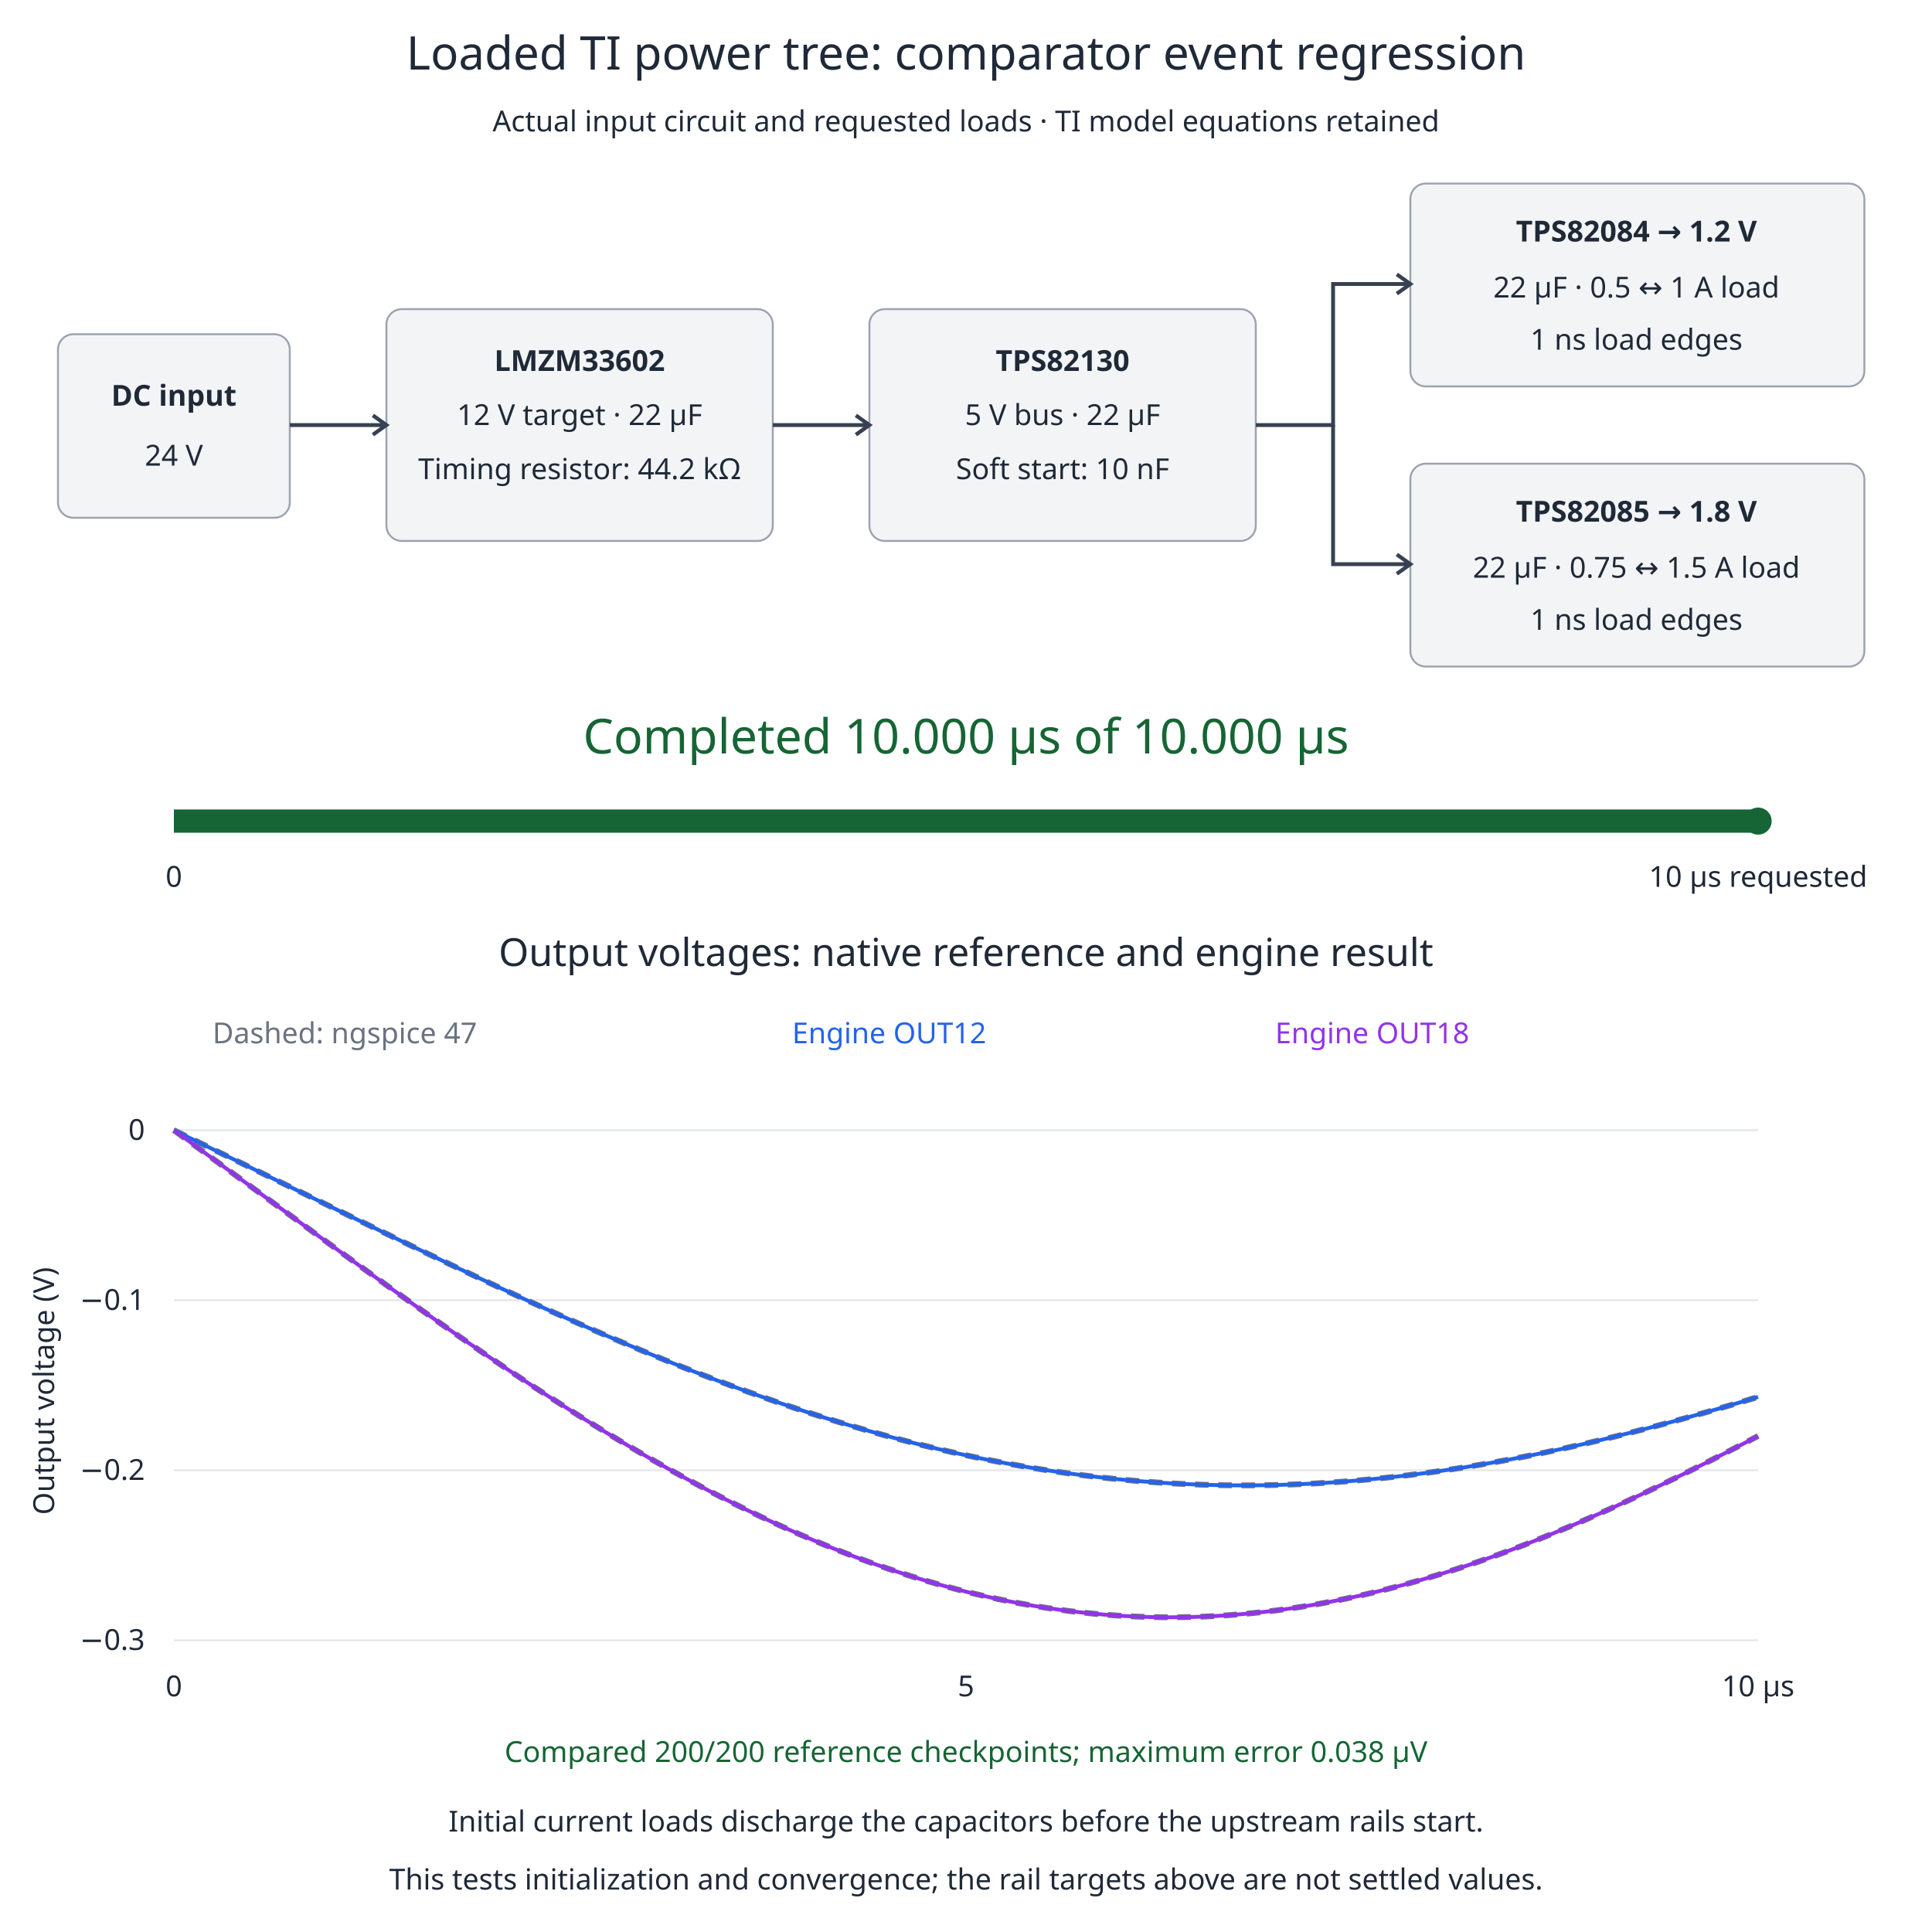
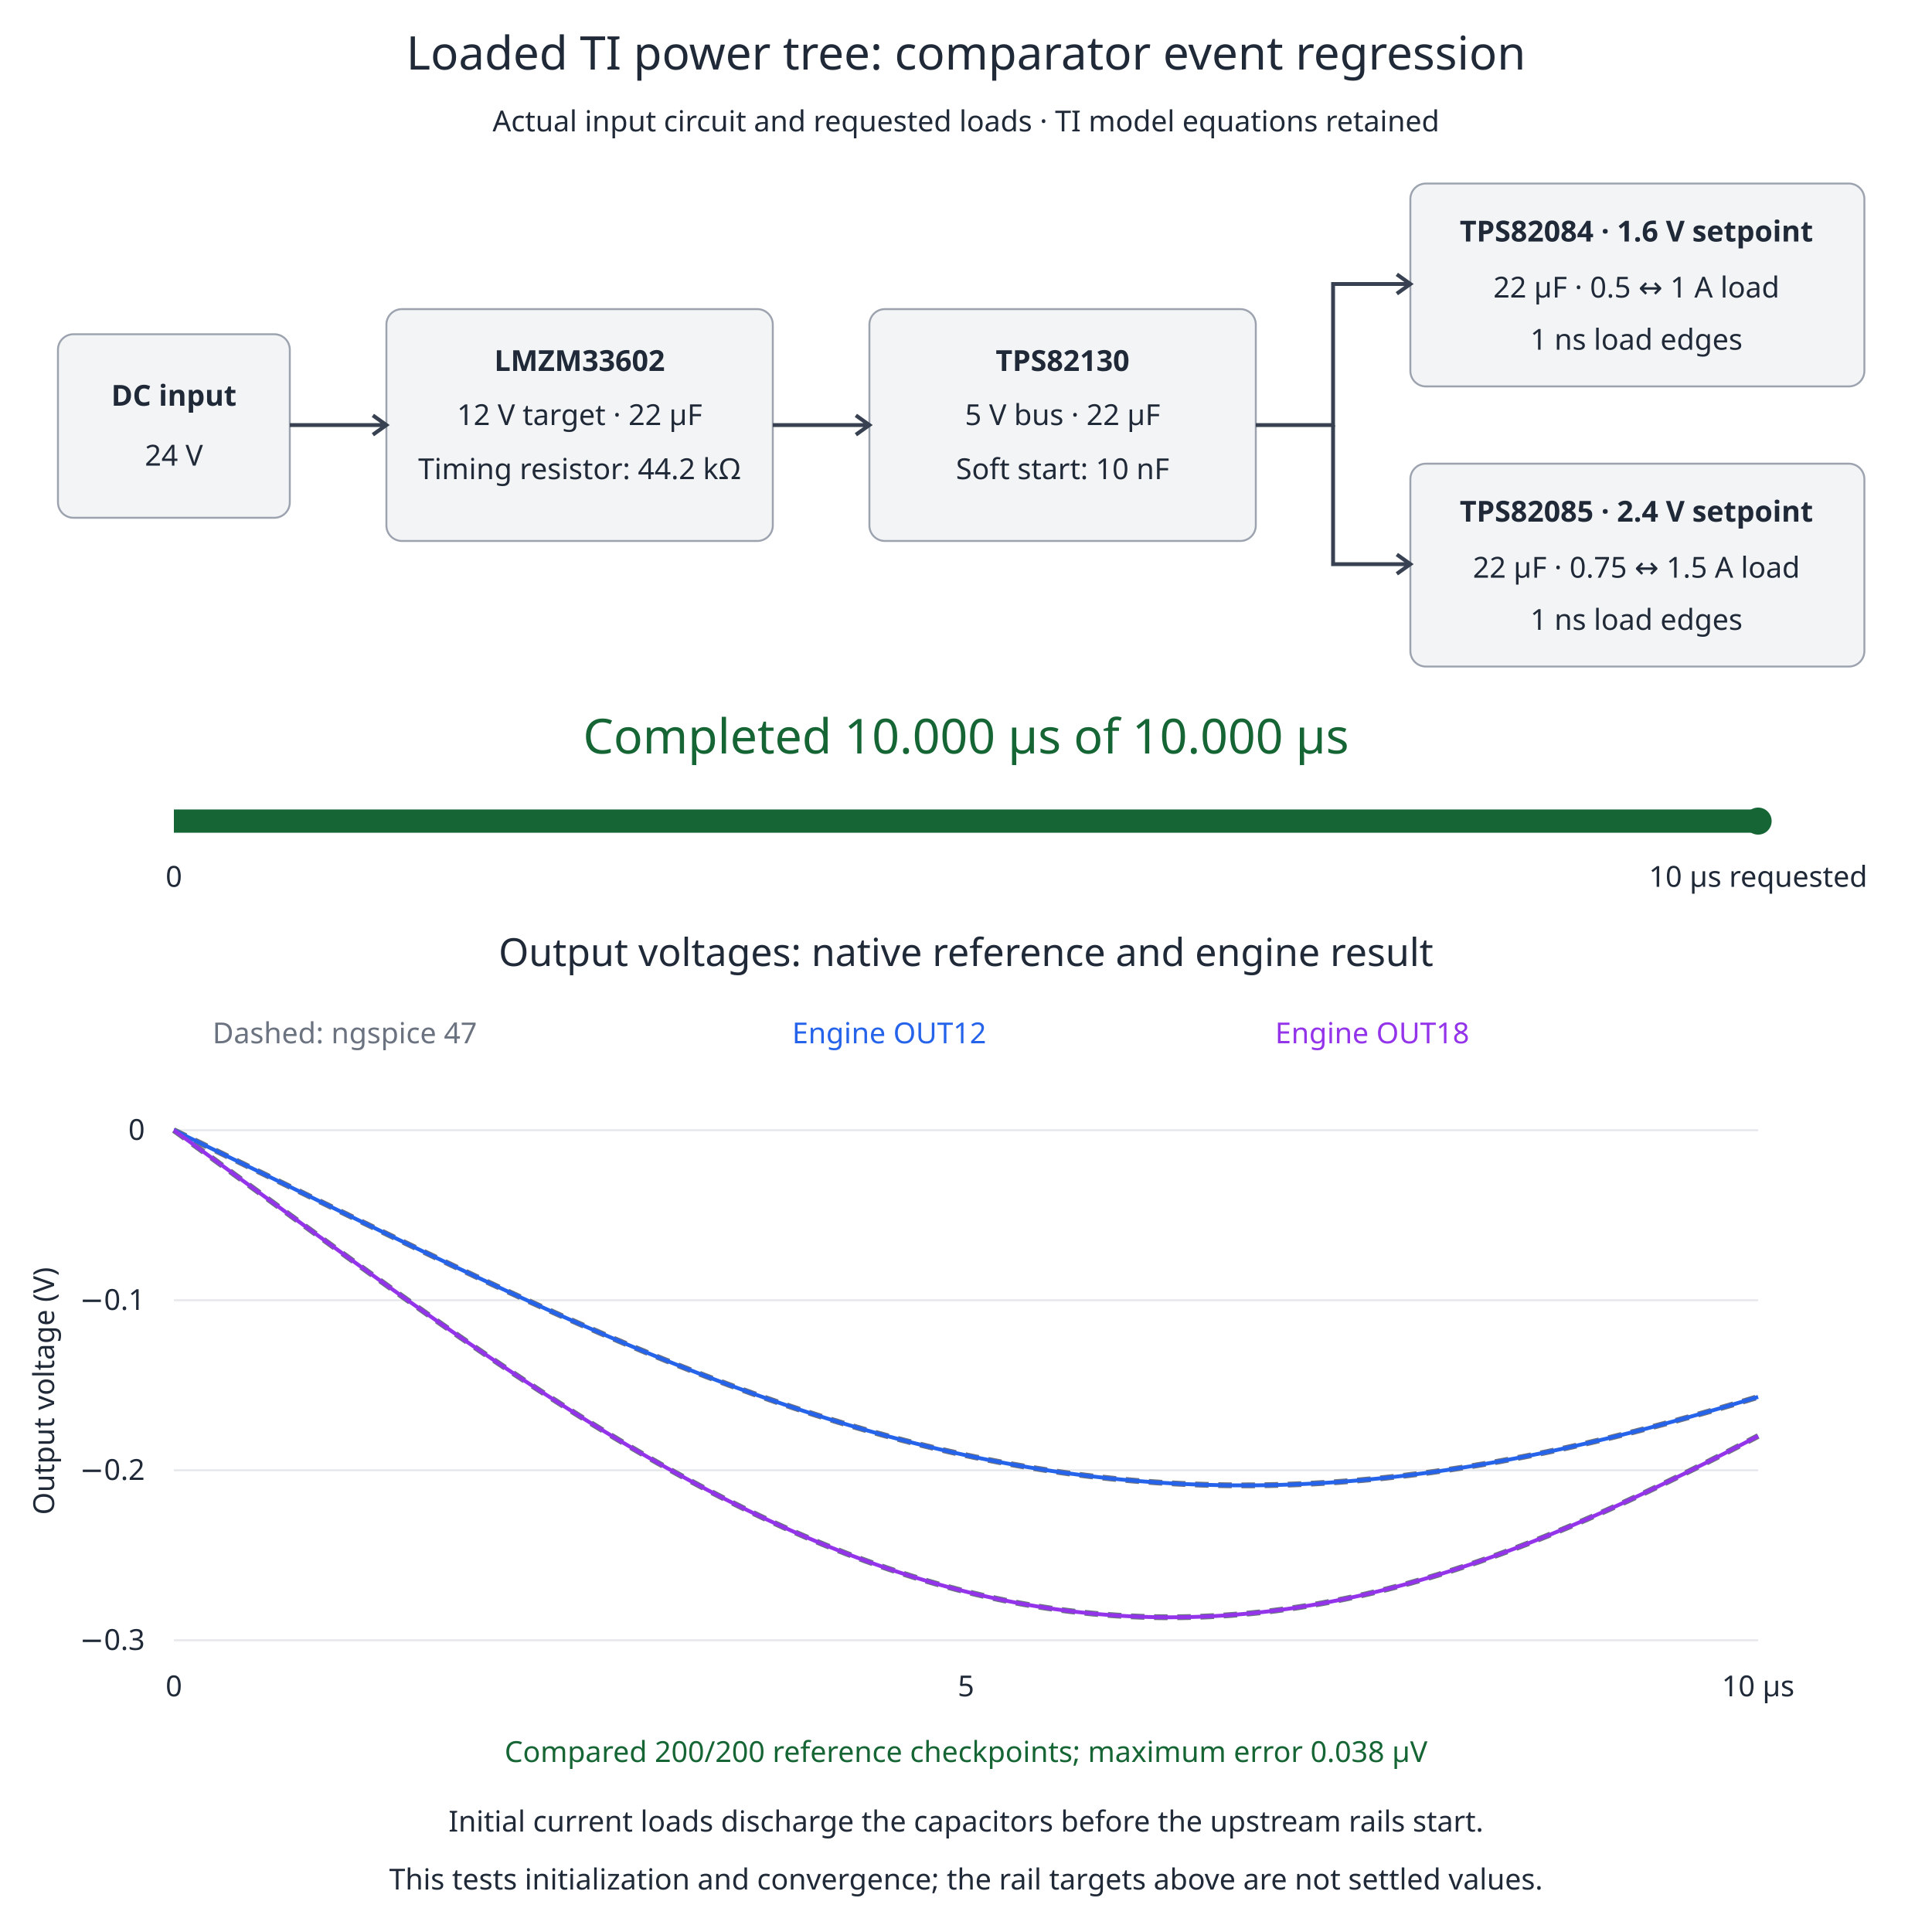
<svg xmlns="http://www.w3.org/2000/svg" width="1000" height="1000" viewBox="0 0 1000 1000">
  <rect width="1000" height="1000" fill="white" />
  <g font-family="sans-serif" font-size="15" fill="#1f2937">
    <text x="500" y="36" text-anchor="middle" font-size="24">Loaded TI power tree: comparator event regression</text>
    <text x="500" y="68" text-anchor="middle">Actual input circuit and requested loads · TI model equations retained</text>
    <g fill="#f3f4f6" stroke="#9ca3af">
      <rect x="30" y="173" width="120" height="95" rx="8" />
      <rect x="200" y="160" width="200" height="120" rx="8" />
      <rect x="450" y="160" width="200" height="120" rx="8" />
      <rect x="730" y="95" width="235" height="105" rx="8" />
      <rect x="730" y="240" width="235" height="105" rx="8" />
    </g>
    <g text-anchor="middle">
      <text x="90" y="210" font-weight="bold">DC input</text>
      <text x="90" y="241">24 V</text>
      <text x="300" y="192" font-weight="bold">LMZM33602</text>
      <text x="300" y="220">12 V target · 22 µF</text>
      <text x="300" y="248">Timing resistor: 44.2 kΩ</text>
      <text x="550" y="192" font-weight="bold">TPS82130</text>
      <text x="550" y="220">5 V bus · 22 µF</text>
      <text x="550" y="248">Soft start: 10 nF</text>
-       <text x="847" y="125" font-weight="bold">TPS82084 → 1.2 V</text>
+       <text x="847" y="125" font-weight="bold">TPS82084 · 1.6 V setpoint</text>
      <text x="847" y="154">22 µF · 0.5 ↔ 1 A load</text>
      <text x="847" y="181">1 ns load edges</text>
-       <text x="847" y="270" font-weight="bold">TPS82085 → 1.8 V</text>
+       <text x="847" y="270" font-weight="bold">TPS82085 · 2.4 V setpoint</text>
      <text x="847" y="299">22 µF · 0.75 ↔ 1.5 A load</text>
      <text x="847" y="326">1 ns load edges</text>
    </g>
    <g fill="none" stroke="#374151" stroke-width="2">
      <path d="M 150 220 H 200 m -7 -5 l 7 5 -7 5" />
      <path d="M 400 220 H 450 m -7 -5 l 7 5 -7 5" />
      <path d="M 650 220 H 690 V 147 H 730 m -7 -5 l 7 5 -7 5" />
      <path d="M 690 220 V 292 H 730 m -7 -5 l 7 5 -7 5" />
    </g>
    <text x="500" y="390" text-anchor="middle" font-size="25" fill="#166534">Completed 10.000 µs of 10.000 µs</text>
    <path d="M 90 425 H 910" stroke="#d1d5db" stroke-width="12" />
    <path d="M 90 425 H 910.000" stroke="#166534" stroke-width="12" />
    <circle cx="910.000" cy="425" r="7" fill="#166534" />
    <text x="90" y="459" text-anchor="middle">0</text>
    <text x="910" y="459" text-anchor="middle">10 µs requested</text>
    <text x="500" y="500" text-anchor="middle" font-size="20">Output voltages: native reference and engine result</text>
    <g stroke="#e5e7eb">
      <path d="M90 585 H910 M90 673 H910 M90 761 H910 M90 849 H910" />
    </g>
    <g text-anchor="end">
      <text x="75" y="590">0</text>
      <text x="75" y="678">−0.1</text>
      <text x="75" y="766">−0.2</text>
      <text x="75" y="854">−0.3</text>
    </g>
    <polyline points="90.000,585.000 94.100,586.990 98.200,588.990 102.300,590.990 106.400,592.989 110.500,594.989 114.600,596.989 118.700,598.989 122.800,600.989 126.900,602.988 131.000,604.988 135.100,606.988 139.200,608.987 143.300,610.987 147.400,612.986 151.500,614.986 155.600,616.985 159.700,618.985 163.800,620.984 167.900,622.982 172.000,624.980 176.100,626.977 180.200,628.973 184.300,630.968 188.400,632.961 192.500,634.952 196.600,636.941 200.700,638.927 204.800,640.910 208.900,642.890 213.000,644.866 217.100,646.838 221.200,648.806 225.300,650.769 229.400,652.727 233.500,654.679 237.600,656.626 241.700,658.566 245.800,660.499 249.900,662.426 254.000,664.345 258.100,666.256 262.200,668.159 266.300,670.054 270.400,671.939 274.500,673.816 278.600,675.682 282.700,677.539 286.800,679.386 290.900,681.221 295.000,683.046 299.100,684.859 303.200,686.660 307.300,688.449 311.400,690.226 315.500,691.990 319.600,693.740 323.700,695.478 327.800,697.201 331.900,698.910 336.000,700.604 340.100,702.284 344.200,703.948 348.300,705.598 352.400,707.231 356.500,708.848 360.600,710.449 364.700,712.033 368.800,713.600 372.900,715.149 377.000,716.681 381.100,718.196 385.200,719.692 389.300,721.170 393.400,722.629 397.500,724.069 401.600,725.489 405.700,726.891 409.800,728.272 413.900,729.634 418.000,730.976 422.100,732.297 426.200,733.597 430.300,734.877 434.400,736.135 438.500,737.372 442.600,738.588 446.700,739.781 450.800,740.953 454.900,742.103 459.000,743.230 463.100,744.335 467.200,745.417 471.300,746.476 475.400,747.513 479.500,748.526 483.600,749.515 487.700,750.481 491.800,751.424 495.900,752.343 500.000,753.237 504.100,754.108 508.200,754.955 512.300,755.777 516.400,756.575 520.500,757.348 524.600,758.096 528.700,758.820 532.800,759.519 536.900,760.193 541.000,760.842 545.100,761.467 549.200,762.065 553.300,762.639 557.400,763.188 561.500,763.711 565.600,764.208 569.700,764.681 573.800,765.128 577.900,765.549 582.000,765.945 586.100,766.315 590.200,766.660 594.300,766.980 598.400,767.273 602.500,767.542 606.600,767.784 610.700,768.002 614.800,768.193 618.900,768.360 623.000,768.501 627.100,768.616 631.200,768.706 635.300,768.771 639.400,768.811 643.500,768.825 647.600,768.814 651.700,768.779 655.800,768.718 659.900,768.632 664.000,768.522 668.100,768.387 672.200,768.227 676.300,768.043 680.400,767.834 684.500,767.601 688.600,767.344 692.700,767.063 696.800,766.758 700.900,766.430 705.000,766.077 709.100,765.702 713.200,765.303 717.300,764.880 721.400,764.435 725.500,763.967 729.600,763.477 733.700,762.964 737.800,762.429 741.900,761.871 746.000,761.292 750.100,760.691 754.200,760.069 758.300,759.426 762.400,758.761 766.500,758.076 770.600,757.370 774.700,756.643 778.800,755.897 782.900,755.131 787.000,754.345 791.100,753.540 795.200,752.715 799.300,751.872 803.400,751.010 807.500,750.130 811.600,749.232 815.700,748.316 819.800,747.383 823.900,746.432 828.000,745.464 832.100,744.480 836.200,743.480 840.300,742.463 844.400,741.431 848.500,740.384 852.600,739.321 856.700,738.243 860.800,737.151 864.900,736.045 869.000,734.925 873.100,733.792 877.200,732.646 881.300,731.486 885.400,730.314 889.500,729.130 893.600,727.935 897.700,726.727 901.800,725.509 905.900,724.280 910.000,723.041" fill="none" stroke="#6b7280" stroke-width="3" stroke-dasharray="7 5" />
    <polyline points="90.000,585.000 94.100,587.985 98.200,590.985 102.300,593.984 106.400,596.984 110.500,599.984 114.600,602.984 118.700,605.983 122.800,608.983 126.900,611.982 131.000,614.982 135.100,617.981 139.200,620.980 143.300,623.979 147.400,626.977 151.500,629.973 155.600,632.968 159.700,635.961 163.800,638.951 167.900,641.937 172.000,644.921 176.100,647.900 180.200,650.874 184.300,653.842 188.400,656.805 192.500,659.761 196.600,662.710 200.700,665.651 204.800,668.584 208.900,671.508 213.000,674.423 217.100,677.327 221.200,680.221 225.300,683.103 229.400,685.974 233.500,688.832 237.600,691.677 241.700,694.508 245.800,697.325 249.900,700.127 254.000,702.915 258.100,705.686 262.200,708.440 266.300,711.178 270.400,713.898 274.500,716.600 278.600,719.284 282.700,721.948 286.800,724.593 290.900,727.217 295.000,729.820 299.100,732.403 303.200,734.963 307.300,737.501 311.400,740.016 315.500,742.509 319.600,744.977 323.700,747.421 327.800,749.840 331.900,752.234 336.000,754.603 340.100,756.945 344.200,759.261 348.300,761.550 352.400,763.811 356.500,766.044 360.600,768.250 364.700,770.426 368.800,772.573 372.900,774.691 377.000,776.779 381.100,778.837 385.200,780.864 389.300,782.860 393.400,784.824 397.500,786.757 401.600,788.657 405.700,790.525 409.800,792.360 413.900,794.163 418.000,795.931 422.100,797.666 426.200,799.367 430.300,801.033 434.400,802.664 438.500,804.261 442.600,805.822 446.700,807.348 450.800,808.838 454.900,810.292 459.000,811.710 463.100,813.091 467.200,814.435 471.300,815.742 475.400,817.012 479.500,818.245 483.600,819.439 487.700,820.597 491.800,821.716 495.900,822.796 500.000,823.839 504.100,824.843 508.200,825.808 512.300,826.734 516.400,827.621 520.500,828.469 524.600,829.278 528.700,830.048 532.800,830.778 536.900,831.468 541.000,832.119 545.100,832.730 549.200,833.301 553.300,833.833 557.400,834.324 561.500,834.775 565.600,835.187 569.700,835.558 573.800,835.889 577.900,836.180 582.000,836.431 586.100,836.642 590.200,836.812 594.300,836.943 598.400,837.033 602.500,837.084 606.600,837.094 610.700,837.065 614.800,836.995 618.900,836.886 623.000,836.737 627.100,836.549 631.200,836.321 635.300,836.054 639.400,835.747 643.500,835.401 647.600,835.017 651.700,834.593 655.800,834.131 659.900,833.630 664.000,833.091 668.100,832.513 672.200,831.898 676.300,831.245 680.400,830.554 684.500,829.826 688.600,829.061 692.700,828.260 696.800,827.421 700.900,826.547 705.000,825.636 709.100,824.689 713.200,823.708 717.300,822.691 721.400,821.639 725.500,820.553 729.600,819.433 733.700,818.278 737.800,817.091 741.900,815.870 746.000,814.617 750.100,813.332 754.200,812.014 758.300,810.666 762.400,809.286 766.500,807.875 770.600,806.435 774.700,804.965 778.800,803.465 782.900,801.937 787.000,800.380 791.100,798.796 795.200,797.184 799.300,795.546 803.400,793.881 807.500,792.190 811.600,790.475 815.700,788.734 819.800,786.970 823.900,785.182 828.000,783.371 832.100,781.537 836.200,779.682 840.300,777.806 844.400,775.909 848.500,773.992 852.600,772.055 856.700,770.100 860.800,768.127 864.900,766.136 869.000,764.128 873.100,762.104 877.200,760.065 881.300,758.010 885.400,755.942 889.500,753.859 893.600,751.764 897.700,749.657 901.800,747.538 905.900,745.408 910.000,743.268" fill="none" stroke="#6b7280" stroke-width="3" stroke-dasharray="7 5" />
    <polyline points="90.001,585.000 90.005,585.001 90.032,585.009 90.057,585.019 90.057,585.019 90.058,585.019 90.062,585.021 90.114,585.045 90.114,585.045 90.114,585.046 90.114,585.046 90.115,585.046 90.122,585.050 90.139,585.058 90.153,585.064 90.173,585.075 90.202,585.089 90.287,585.130 90.764,585.363 91.158,585.555 91.215,585.583 91.408,585.677 92.035,585.983 93.244,586.573 93.808,586.848 93.930,586.907 94.297,587.086 94.354,587.114 94.354,587.114 94.541,587.205 95.423,587.635 95.799,587.819 95.812,587.825 95.983,587.909 96.522,588.171 97.282,588.542 98.211,588.995 98.237,589.008 98.241,589.010 98.259,589.018 98.313,589.045 98.412,589.093 99.101,589.429 100.698,590.208 101.771,590.732 103.411,591.532 105.051,592.331 106.691,593.131 108.331,593.931 109.971,594.731 111.611,595.531 113.251,596.331 114.891,597.131 116.531,597.931 118.171,598.731 119.811,599.531 121.366,600.289 123.006,601.089 124.646,601.889 126.286,602.689 127.926,603.489 129.566,604.289 131.206,605.088 132.846,605.888 134.486,606.688 136.126,607.488 137.761,608.285 139.401,609.085 141.041,609.885 142.681,610.685 144.321,611.485 145.961,612.285 147.601,613.084 149.241,613.884 149.912,614.212 150.423,614.461 151.224,614.851 152.864,615.651 154.504,616.451 156.144,617.251 157.784,618.050 159.424,618.850 161.064,619.650 162.704,620.449 164.344,621.249 165.984,622.048 167.624,622.848 169.264,623.647 170.904,624.446 171.986,624.973 172.026,624.993 172.043,625.001 172.058,625.008 172.085,625.022 172.136,625.046 172.431,625.190 172.976,625.456 174.058,625.983 175.698,626.782 176.859,627.347 177.161,627.494 177.789,627.800 179.187,628.480 180.827,629.279 182.467,630.077 184.107,630.874 185.747,631.672 187.387,632.469 189.027,633.266 190.667,634.062 192.307,634.859 193.947,635.654 195.587,636.450 197.227,637.245 198.867,638.040 200.507,638.834 202.147,639.628 203.787,640.421 205.427,641.213 207.067,642.006 208.707,642.797 210.347,643.588 211.987,644.379 213.627,645.168 215.267,645.957 216.907,646.746 218.547,647.534 220.187,648.321 221.827,649.107 223.467,649.892 225.107,650.677 226.747,651.461 228.387,652.244 230.027,653.026 231.667,653.807 233.307,654.588 234.947,655.367 236.587,656.145 238.227,656.923 239.867,657.699 241.424,658.435 241.515,658.478 241.541,658.491 241.565,658.502 242.016,658.715 242.693,659.035 244.315,659.800 245.955,660.572 247.595,661.344 249.235,662.114 250.875,662.883 252.515,663.651 254.155,664.417 255.795,665.183 257.435,665.947 259.075,666.709 260.715,667.471 262.355,668.231 263.995,668.990 265.635,669.747 267.275,670.503 268.915,671.257 270.555,672.010 272.195,672.762 273.835,673.512 275.475,674.261 277.115,675.007 278.755,675.753 280.395,676.497 282.035,677.239 283.675,677.979 285.315,678.718 286.955,679.455 288.595,680.191 290.235,680.924 291.875,681.656 293.515,682.386 295.155,683.115 296.795,683.841 298.435,684.566 300.075,685.288 301.715,686.009 303.355,686.728 304.995,687.445 306.635,688.160 308.275,688.873 309.915,689.584 311.555,690.293 312.806,690.832 312.969,690.903 313.033,690.930 313.060,690.942 313.479,691.122 314.155,691.412 315.771,692.106 317.411,692.807 319.051,693.507 320.691,694.204 322.331,694.899 323.971,695.592 325.611,696.282 327.251,696.971 328.891,697.657 330.531,698.341 332.171,699.022 333.811,699.701 335.451,700.378 337.091,701.053 338.731,701.725 340.371,702.395 342.011,703.062 343.651,703.727 345.291,704.389 346.931,705.049 348.571,705.706 350.211,706.361 351.851,707.013 353.491,707.663 355.131,708.310 356.771,708.954 358.411,709.596 360.051,710.235 361.691,710.872 363.331,711.506 364.971,712.137 366.611,712.765 368.251,713.391 369.891,714.014 371.531,714.634 373.171,715.251 374.811,715.866 376.451,716.477 378.091,717.086 379.731,717.692 381.371,718.295 383.011,718.895 384.651,719.493 386.291,720.087 387.931,720.678 389.571,721.267 391.211,721.852 392.851,722.434 394.491,723.014 396.131,723.590 397.771,724.163 399.411,724.733 401.051,725.300 402.691,725.864 404.331,726.425 405.971,726.983 407.611,727.537 409.251,728.089 410.891,728.637 412.531,729.182 414.171,729.723 415.811,730.262 417.451,730.797 419.091,731.329 420.731,731.858 422.371,732.383 424.011,732.905 425.651,733.424 427.291,733.940 428.931,734.452 430.571,734.960 432.211,735.466 433.851,735.968 435.491,736.466 437.131,736.961 438.771,737.453 440.411,737.941 442.051,738.426 443.691,738.907 445.331,739.385 446.971,739.859 448.611,740.330 450.251,740.798 451.891,741.261 453.531,741.721 455.171,742.178 456.811,742.631 458.451,743.081 459.558,743.382 459.582,743.388 459.748,743.433 460.376,743.603 461.666,743.951 463.306,744.390 464.946,744.825 466.586,745.256 468.226,745.684 469.866,746.108 471.506,746.529 473.146,746.946 474.786,747.359 476.426,747.768 478.066,748.174 479.706,748.576 481.346,748.974 482.986,749.368 484.626,749.759 486.266,750.146 487.906,750.529 489.546,750.909 491.186,751.284 492.826,751.656 494.466,752.024 496.106,752.388 497.746,752.748 499.386,753.105 501.026,753.457 502.666,753.806 504.306,754.151 505.946,754.492 507.586,754.829 509.226,755.163 510.866,755.492 512.497,755.816 514.137,756.137 515.777,756.455 517.417,756.769 519.057,757.079 520.697,757.384 522.337,757.686 523.977,757.984 525.617,758.278 527.257,758.568 528.897,758.854 530.537,759.137 532.177,759.415 533.817,759.689 535.457,759.959 537.097,760.225 538.737,760.487 539.393,760.591 539.428,760.597 541.010,760.844 542.650,761.097 544.290,761.345 545.930,761.590 547.570,761.830 547.659,761.843 547.964,761.887 548.592,761.978 549.673,762.133 551.313,762.364 552.953,762.591 554.593,762.815 556.233,763.034 557.873,763.249 559.513,763.460 561.153,763.667 562.793,763.870 564.198,764.041 565.838,764.237 567.478,764.428 569.118,764.615 570.758,764.799 572.398,764.978 574.038,765.153 575.678,765.324 577.318,765.491 578.958,765.654 580.598,765.812 582.238,765.967 583.878,766.118 585.518,766.264 587.158,766.407 588.798,766.545 590.438,766.680 592.078,766.810 593.718,766.936 595.358,767.058 596.998,767.176 598.638,767.290 600.278,767.400 601.918,767.505 603.558,767.607 605.198,767.704 606.838,767.798 608.478,767.887 610.118,767.972 611.758,768.054 613.398,768.131 615.038,768.204 616.678,768.273 618.318,768.338 619.958,768.399 621.598,768.455 623.238,768.508 624.878,768.557 626.518,768.601 628.158,768.642 629.798,768.678 631.438,768.711 633.078,768.739 634.718,768.763 636.358,768.784 637.998,768.800 639.638,768.812 641.278,768.820 642.918,768.825 644.558,768.825 645.159,768.824 645.779,768.822 647.295,768.816 648.935,768.805 650.575,768.791 652.215,768.772 653.855,768.750 655.495,768.723 657.135,768.693 658.775,768.658 660.415,768.620 662.055,768.577 663.695,768.531 665.335,768.480 666.975,768.426 668.615,768.368 669.517,768.334 669.575,768.332 669.664,768.329 670.070,768.313 670.766,768.286 672.396,768.219 674.036,768.147 675.676,768.072 677.316,767.993 678.956,767.910 680.596,767.824 682.236,767.733 683.876,767.638 685.516,767.540 687.156,767.437 688.796,767.331 690.436,767.221 691.047,767.179 691.667,767.136 693.186,767.028 694.826,766.908 696.466,766.784 698.106,766.656 699.746,766.524 701.386,766.389 703.026,766.250 704.666,766.107 706.306,765.960 707.946,765.810 709.586,765.656 711.226,765.498 712.866,765.336 714.506,765.171 715.420,765.077 715.464,765.072 715.519,765.067 715.801,765.037 716.433,764.972 717.877,764.819 719.517,764.643 721.157,764.462 722.797,764.278 724.437,764.091 726.077,763.900 727.717,763.705 729.357,763.507 730.997,763.305 732.637,763.099 734.277,762.890 735.917,762.677 737.557,762.461 739.197,762.241 740.837,762.018 742.477,761.791 744.117,761.561 745.757,761.327 747.397,761.090 749.037,760.849 750.677,760.605 752.317,760.357 753.957,760.107 755.597,759.852 757.237,759.594 758.877,759.333 760.517,759.069 762.157,758.801 763.797,758.530 765.437,758.255 767.077,757.977 768.717,757.696 770.357,757.412 771.997,757.124 773.637,756.834 775.277,756.540 776.917,756.242 778.557,755.942 780.197,755.638 781.837,755.331 783.477,755.021 785.117,754.708 786.757,754.392 788.397,754.073 790.037,753.750 791.677,753.425 793.317,753.096 794.957,752.765 796.597,752.430 798.237,752.092 799.877,751.752 801.517,751.408 803.157,751.062 804.797,750.712 806.437,750.360 808.077,750.005 809.717,749.647 811.357,749.286 812.997,748.922 814.637,748.555 816.277,748.186 817.917,747.813 819.557,747.438 821.197,747.061 822.837,746.680 824.477,746.297 826.117,745.911 827.757,745.522 829.397,745.131 831.037,744.737 832.677,744.340 834.317,743.941 835.957,743.540 837.597,743.135 839.237,742.728 840.877,742.319 842.517,741.907 844.157,741.493 845.797,741.076 847.437,740.657 849.077,740.235 850.717,739.811 852.357,739.384 853.997,738.955 855.637,738.524 857.277,738.090 858.917,737.655 860.557,737.216 862.197,736.776 863.837,736.333 865.477,735.888 867.117,735.441 868.757,734.992 870.397,734.541 872.037,734.087 873.677,733.631 875.317,733.174 876.957,732.714 878.435,732.298 878.435,732.298 878.523,732.273 880.039,731.844 881.679,731.378 883.319,730.911 884.959,730.441 886.599,729.969 888.239,729.496 889.879,729.020 891.519,728.543 893.159,728.064 894.799,727.583 896.439,727.100 898.079,726.615 899.719,726.129 901.359,725.641 902.999,725.151 904.639,724.659 906.279,724.166 907.919,723.671 909.559,723.174 910.000,723.041" fill="none" stroke="#2563eb" stroke-width="2" />
    <polyline points="90.001,585.000 90.005,585.002 90.032,585.014 90.057,585.028 90.057,585.028 90.058,585.029 90.062,585.031 90.114,585.068 90.114,585.068 90.114,585.068 90.114,585.069 90.115,585.069 90.122,585.074 90.139,585.087 90.153,585.097 90.173,585.112 90.202,585.133 90.287,585.195 90.764,585.544 91.158,585.832 91.215,585.874 91.408,586.015 92.035,586.474 93.244,587.359 93.808,587.771 93.930,587.861 94.297,588.129 94.354,588.170 94.354,588.171 94.541,588.307 95.423,588.953 95.799,589.228 95.812,589.238 95.983,589.363 96.522,589.757 97.282,590.313 98.211,590.992 98.237,591.012 98.241,591.015 98.259,591.028 98.313,591.067 98.412,591.139 99.101,591.644 100.698,592.813 101.771,593.597 103.411,594.797 105.051,595.997 106.691,597.197 108.331,598.397 109.971,599.597 111.611,600.797 113.251,601.997 114.891,603.197 116.531,604.396 118.171,605.596 119.811,606.796 121.366,607.934 123.006,609.134 124.646,610.333 126.286,611.533 127.926,612.733 129.566,613.933 131.206,615.133 132.846,616.332 134.486,617.532 136.126,618.732 137.761,619.928 139.401,621.127 141.041,622.327 142.681,623.526 144.321,624.725 145.961,625.925 147.601,627.123 149.241,628.322 149.912,628.813 150.423,629.186 151.224,629.771 152.864,630.969 154.504,632.167 156.144,633.365 157.784,634.562 159.424,635.759 161.064,636.955 162.704,638.151 164.344,639.347 165.984,640.542 167.624,641.736 169.264,642.930 170.904,644.123 171.986,644.910 172.026,644.939 172.043,644.952 172.058,644.963 172.085,644.983 172.136,645.019 172.431,645.234 172.976,645.630 174.058,646.417 175.698,647.608 176.859,648.451 177.161,648.670 177.789,649.125 179.187,650.140 180.827,651.328 182.467,652.516 184.107,653.703 185.747,654.889 187.387,656.074 189.027,657.258 190.667,658.441 192.307,659.622 193.947,660.803 195.587,661.983 197.227,663.161 198.867,664.338 200.507,665.513 202.147,666.688 203.787,667.861 205.427,669.032 207.067,670.202 208.707,671.371 210.347,672.538 211.987,673.704 213.627,674.868 215.267,676.030 216.907,677.191 218.547,678.350 220.187,679.507 221.827,680.662 223.467,681.816 225.107,682.968 226.747,684.118 228.387,685.266 230.027,686.412 231.667,687.556 233.307,688.698 234.947,689.837 236.587,690.975 238.227,692.111 239.867,693.244 241.424,694.318 241.515,694.380 241.541,694.399 241.565,694.415 242.016,694.725 242.693,695.192 244.315,696.307 245.955,697.431 247.595,698.554 249.235,699.674 250.875,700.792 252.515,701.907 254.155,703.020 255.795,704.130 257.435,705.238 259.075,706.343 260.715,707.445 262.355,708.544 263.995,709.641 265.635,710.736 267.275,711.827 268.915,712.915 270.555,714.001 272.195,715.084 273.835,716.164 275.475,717.240 277.115,718.314 278.755,719.385 280.395,720.453 282.035,721.517 283.675,722.579 285.315,723.637 286.955,724.692 288.595,725.744 290.235,726.793 291.875,727.838 293.515,728.880 295.155,729.919 296.795,730.954 298.435,731.985 300.075,733.014 301.715,734.038 303.355,735.060 304.995,736.077 306.635,737.091 308.275,738.102 309.915,739.108 311.555,740.111 312.806,740.874 312.969,740.973 313.033,741.012 313.060,741.028 313.479,741.283 314.155,741.693 315.771,742.672 317.411,743.662 319.051,744.648 320.691,745.630 322.331,746.608 323.971,747.582 325.611,748.552 327.251,749.518 328.891,750.480 330.531,751.438 332.171,752.392 333.811,753.341 335.451,754.287 337.091,755.229 338.731,756.166 340.371,757.099 342.011,758.028 343.651,758.952 345.291,759.873 346.931,760.788 348.571,761.700 350.211,762.607 351.851,763.510 353.491,764.408 355.131,765.302 356.771,766.191 358.411,767.076 360.051,767.956 361.691,768.832 363.331,769.703 364.971,770.569 366.611,771.431 368.251,772.288 369.891,773.140 371.531,773.987 373.171,774.830 374.811,775.668 376.451,776.501 378.091,777.330 379.731,778.153 381.371,778.972 383.011,779.785 384.651,780.594 386.291,781.398 387.931,782.197 389.571,782.990 391.211,783.779 392.851,784.563 394.491,785.341 396.131,786.115 397.771,786.883 399.411,787.647 401.051,788.405 402.691,789.157 404.331,789.905 405.971,790.648 407.611,791.385 409.251,792.117 410.891,792.843 412.531,793.565 414.171,794.280 415.811,794.991 417.451,795.696 419.091,796.396 420.731,797.090 422.371,797.779 424.011,798.463 425.651,799.141 427.291,799.813 428.931,800.480 430.571,801.142 432.211,801.798 433.851,802.448 435.491,803.093 437.131,803.732 438.771,804.365 440.411,804.993 442.051,805.615 443.691,806.232 445.331,806.843 446.971,807.448 448.611,808.047 450.251,808.641 451.891,809.228 453.531,809.811 455.171,810.387 456.811,810.957 458.451,811.522 459.558,811.900 459.582,811.908 459.748,811.964 460.376,812.177 461.666,812.612 463.306,813.159 464.946,813.700 466.586,814.236 468.226,814.765 469.866,815.289 471.506,815.807 473.146,816.318 474.786,816.824 476.426,817.324 478.066,817.818 479.706,818.305 481.346,818.787 482.986,819.263 484.626,819.732 486.266,820.196 487.906,820.654 489.546,821.105 491.186,821.550 492.826,821.989 494.466,822.423 496.106,822.850 497.746,823.270 499.386,823.685 501.026,824.093 502.666,824.496 504.306,824.892 505.946,825.282 507.586,825.666 509.226,826.043 510.866,826.414 512.497,826.778 514.137,827.136 515.777,827.489 517.417,827.835 519.057,828.175 520.697,828.509 522.337,828.837 523.977,829.158 525.617,829.473 527.257,829.782 528.897,830.084 530.537,830.380 532.177,830.670 533.817,830.953 535.457,831.230 537.097,831.501 538.737,831.765 539.393,831.869 539.428,831.874 541.010,832.121 542.650,832.370 544.290,832.613 545.930,832.849 547.570,833.079 547.659,833.091 547.964,833.133 548.592,833.219 549.673,833.365 551.313,833.580 552.953,833.789 554.593,833.992 556.233,834.188 557.873,834.378 559.513,834.562 561.153,834.739 562.793,834.909 564.198,835.051 565.838,835.209 567.478,835.362 569.118,835.508 570.758,835.647 572.398,835.780 574.038,835.907 575.678,836.027 577.318,836.141 578.958,836.249 580.598,836.350 582.238,836.444 583.878,836.532 585.518,836.614 587.158,836.689 588.798,836.758 590.438,836.821 592.078,836.877 593.718,836.927 595.358,836.970 596.998,837.007 598.638,837.037 600.278,837.061 601.918,837.079 603.558,837.090 605.198,837.095 606.838,837.093 608.478,837.086 610.118,837.071 611.758,837.051 613.398,837.023 615.038,836.990 616.678,836.950 618.318,836.904 619.958,836.852 621.598,836.793 623.238,836.727 624.878,836.656 626.518,836.578 628.158,836.494 629.798,836.403 631.438,836.306 633.078,836.203 634.718,836.094 636.358,835.978 637.998,835.856 639.638,835.728 641.278,835.593 642.918,835.453 644.558,835.306 645.159,835.250 645.779,835.192 647.295,835.046 648.935,834.883 650.575,834.713 652.215,834.537 653.855,834.355 655.495,834.166 657.135,833.972 658.775,833.771 660.415,833.564 662.055,833.351 663.695,833.132 665.335,832.907 666.975,832.675 668.615,832.438 669.517,832.305 669.575,832.296 669.664,832.283 670.070,832.222 670.766,832.117 672.396,831.867 674.036,831.610 675.676,831.347 677.316,831.077 678.956,830.802 680.596,830.520 682.236,830.233 683.876,829.939 685.516,829.640 687.156,829.335 688.796,829.024 690.436,828.707 691.047,828.587 691.667,828.465 693.186,828.162 694.826,827.829 696.466,827.491 698.106,827.146 699.746,826.796 701.386,826.440 703.026,826.079 704.666,825.711 706.306,825.338 707.946,824.959 709.586,824.575 711.226,824.185 712.866,823.789 714.506,823.387 715.420,823.161 715.464,823.150 715.519,823.137 715.801,823.066 716.433,822.909 717.877,822.545 719.517,822.126 721.157,821.702 722.797,821.273 724.437,820.838 726.077,820.397 727.717,819.951 729.357,819.500 730.997,819.043 732.637,818.581 734.277,818.113 735.917,817.640 737.557,817.162 739.197,816.679 740.837,816.190 742.477,815.696 744.117,815.197 745.757,814.692 747.397,814.183 749.037,813.668 750.677,813.148 752.317,812.623 753.957,812.093 755.597,811.558 757.237,811.018 758.877,810.473 760.517,809.923 762.157,809.368 763.797,808.809 765.437,808.244 767.077,807.674 768.717,807.100 770.357,806.521 771.997,805.937 773.637,805.349 775.277,804.755 776.917,804.157 778.557,803.555 780.197,802.947 781.837,802.336 783.477,801.719 785.117,801.098 786.757,800.473 788.397,799.843 790.037,799.209 791.677,798.571 793.317,797.928 794.957,797.280 796.597,796.629 798.237,795.973 799.877,795.313 801.517,794.649 803.157,793.980 804.797,793.308 806.437,792.631 808.077,791.950 809.717,791.266 811.357,790.577 812.997,789.884 814.637,789.188 816.277,788.487 817.917,787.783 819.557,787.075 821.197,786.363 822.837,785.648 824.477,784.928 826.117,784.205 827.757,783.479 829.397,782.748 831.037,782.015 832.677,781.278 834.317,780.537 835.957,779.793 837.597,779.045 839.237,778.294 840.877,777.540 842.517,776.782 844.157,776.022 845.797,775.258 847.437,774.490 849.077,773.720 850.717,772.947 852.357,772.170 853.997,771.391 855.637,770.609 857.277,769.823 858.917,769.035 860.557,768.244 862.197,767.450 863.837,766.654 865.477,765.854 867.117,765.052 868.757,764.247 870.397,763.440 872.037,762.630 873.677,761.818 875.317,761.003 876.957,760.186 878.435,759.448 878.435,759.448 878.523,759.403 880.039,758.644 881.679,757.820 883.319,756.993 884.959,756.165 886.599,755.334 888.239,754.501 889.879,753.666 891.519,752.829 893.159,751.990 894.799,751.149 896.439,750.306 898.079,749.461 899.719,748.615 901.359,747.766 902.999,746.916 904.639,746.064 906.279,745.211 907.919,744.355 909.559,743.499 910.000,743.268" fill="none" stroke="#9333ea" stroke-width="2" />
    <g text-anchor="middle">
      <text x="90" y="878">0</text>
      <text x="500" y="878">5</text>
      <text x="910" y="878">10 µs</text>
    </g>
    <text transform="translate(28 720) rotate(-90)" text-anchor="middle">Output voltage (V)</text>
    <text x="110" y="540" fill="#6b7280">Dashed: ngspice 47</text>
    <text x="410" y="540" fill="#2563eb">Engine OUT12</text>
    <text x="660" y="540" fill="#9333ea">Engine OUT18</text>
    <text x="500" y="912" text-anchor="middle" fill="#166534">Compared 200/200 reference checkpoints; maximum error 0.038 µV</text>
    <text x="500" y="948" text-anchor="middle">Initial current loads discharge the capacitors before the upstream rails start.</text>
    <text x="500" y="978" text-anchor="middle">This tests initialization and convergence; the rail targets above are not settled values.</text>
  </g>
</svg>
